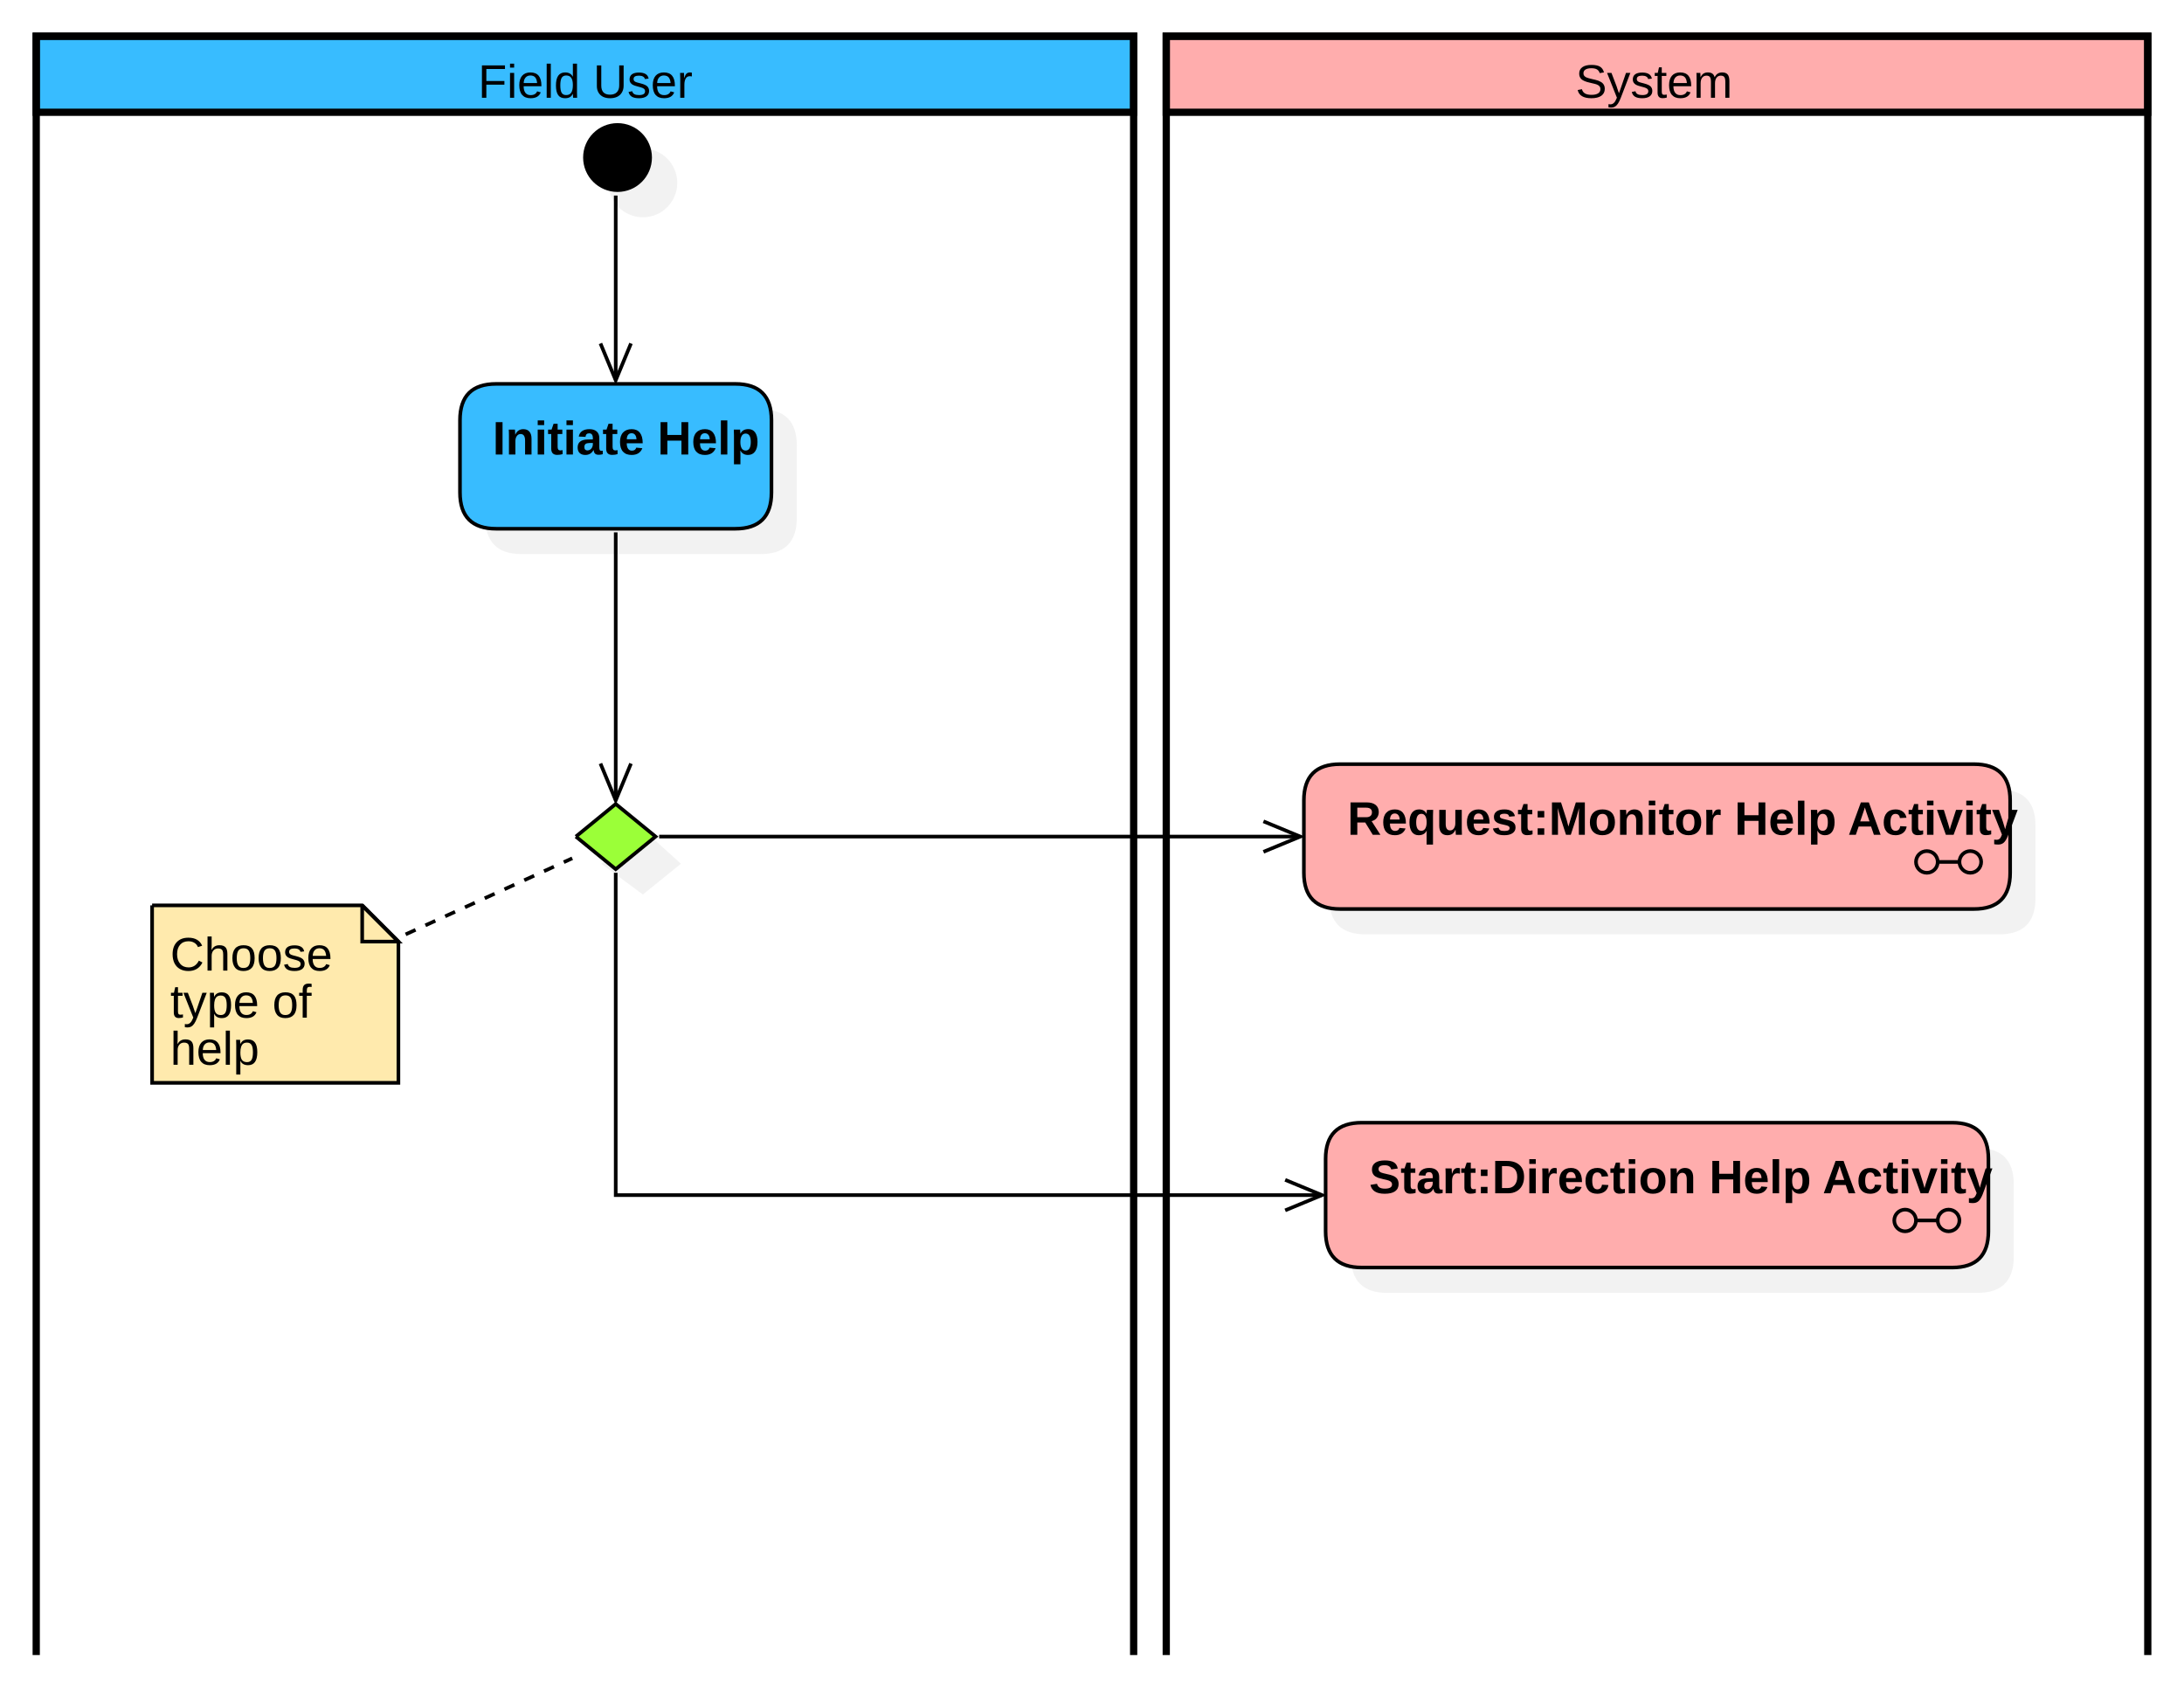
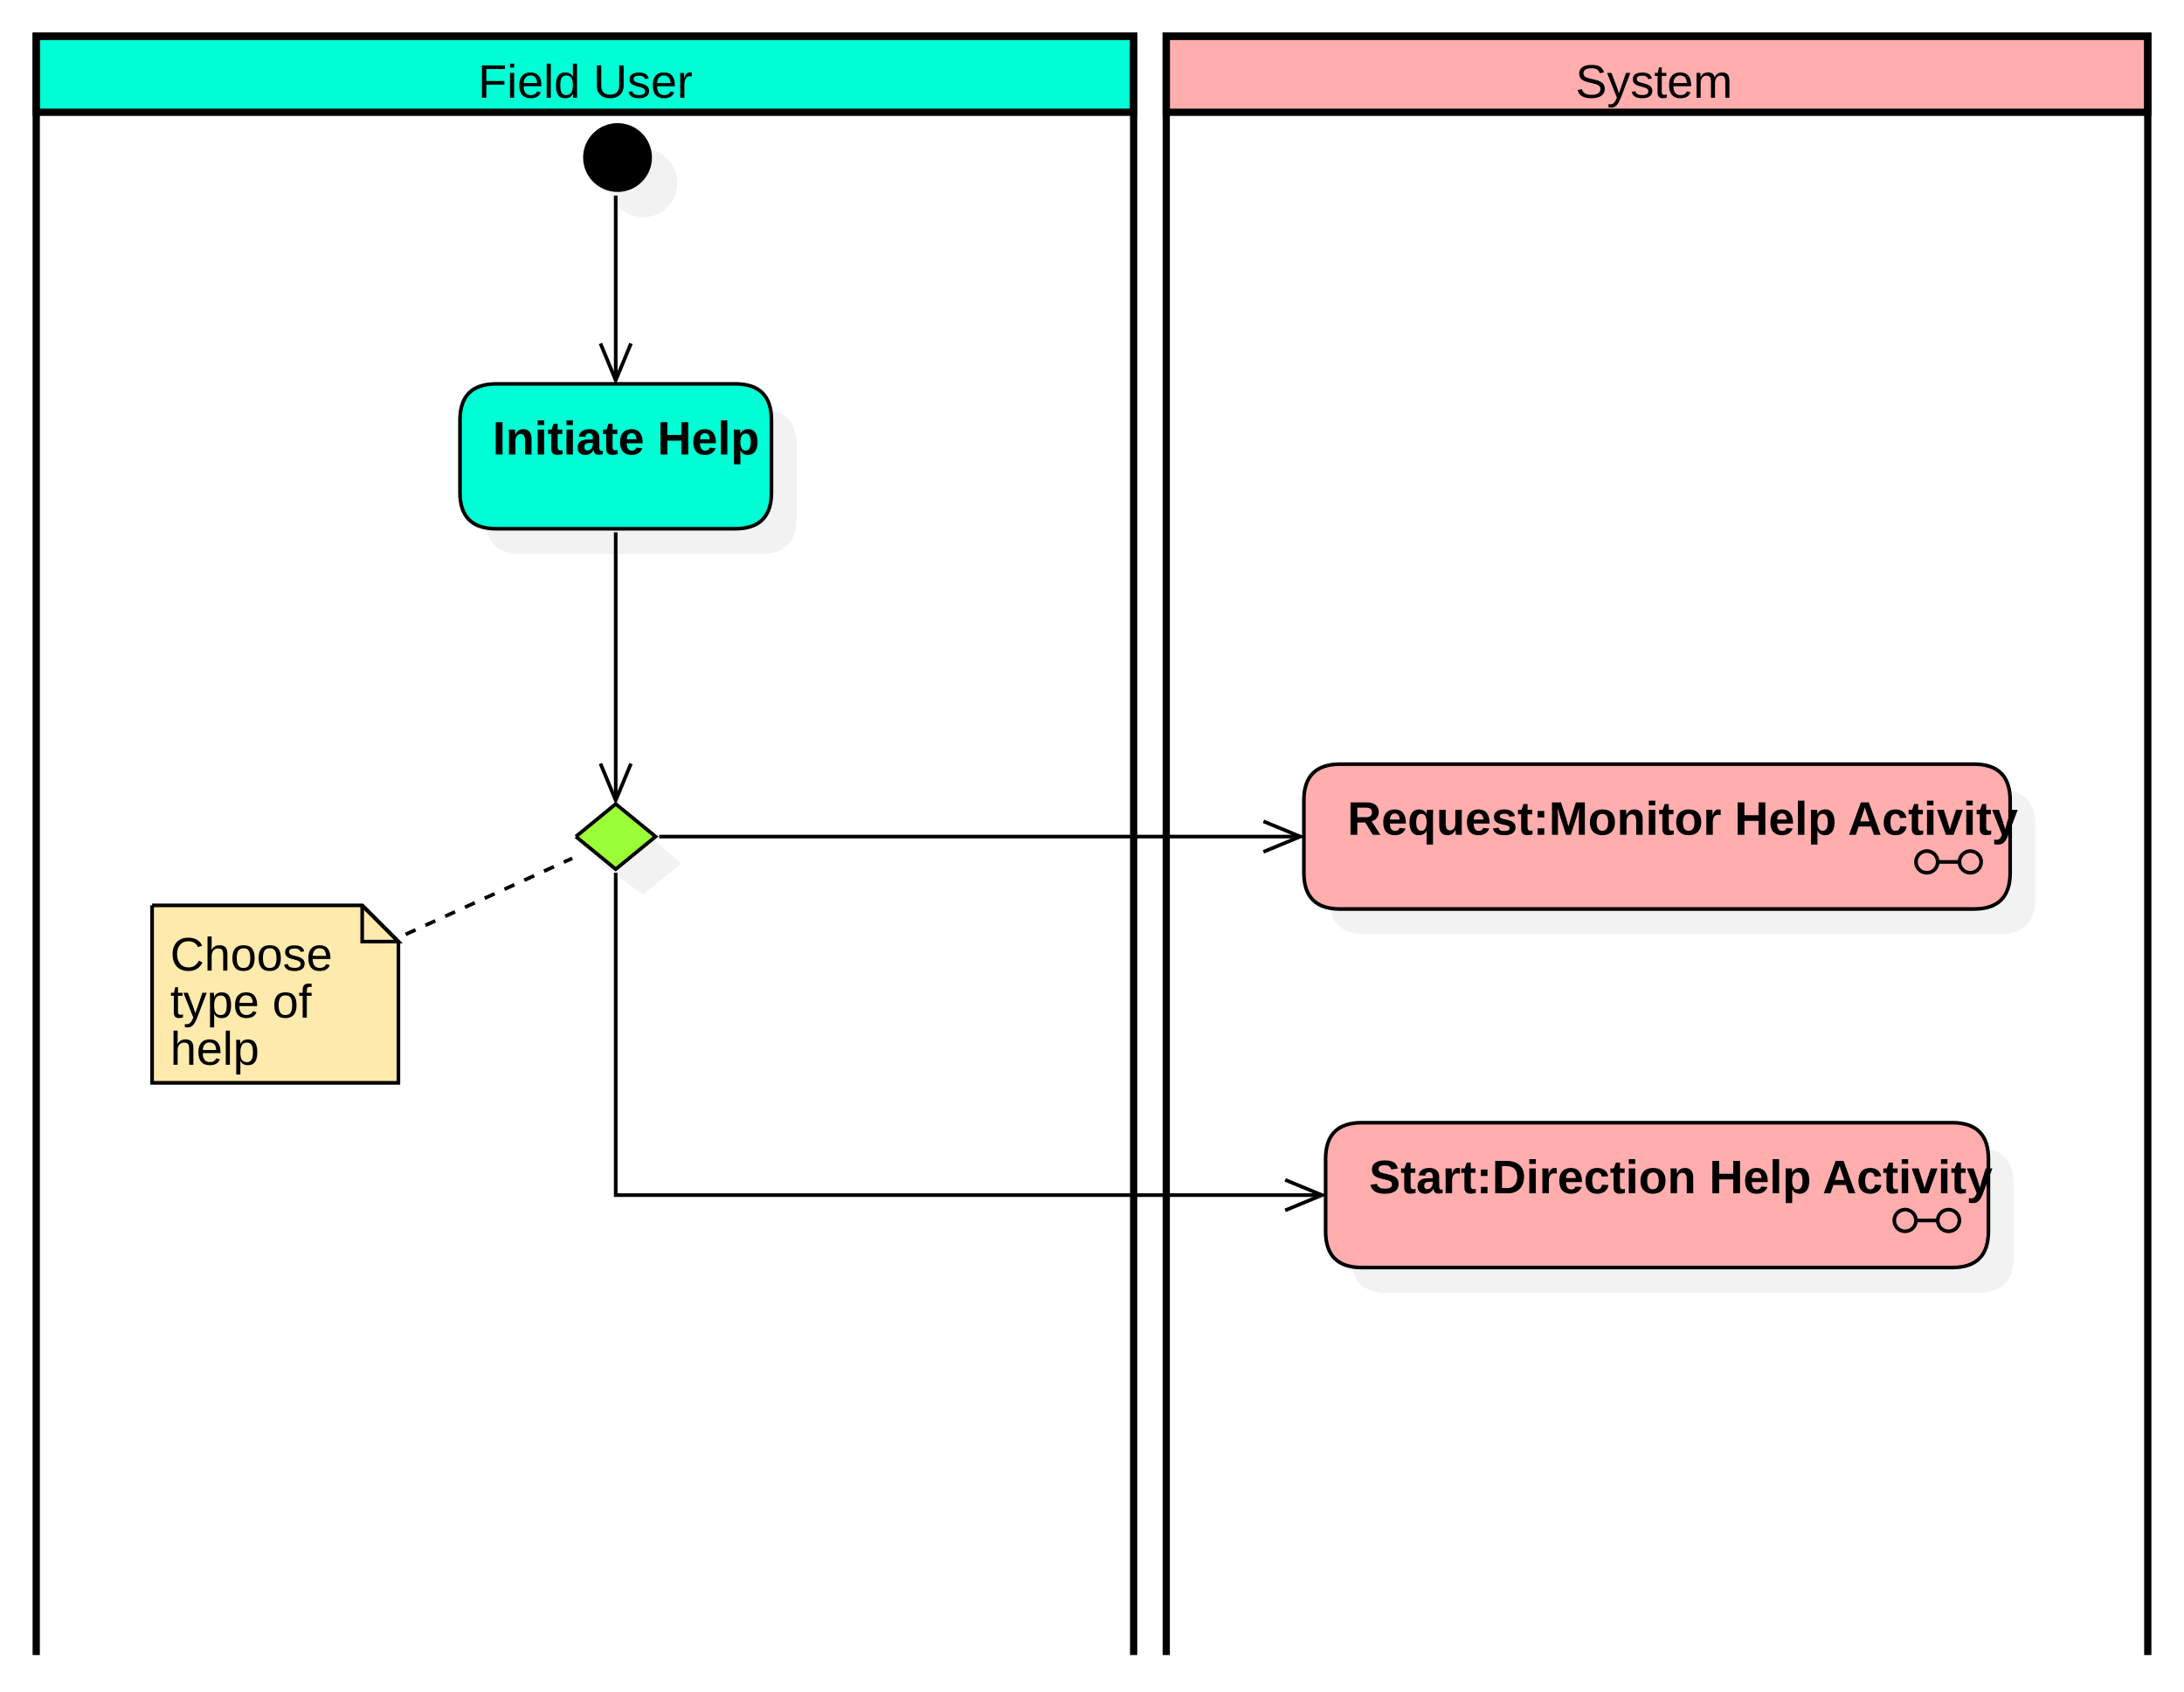
<svg xmlns="http://www.w3.org/2000/svg" version="1.1" width="603" height="467">
  <defs />
  <g>
    <g transform="translate(-86,-6) scale(1,1)">
-       <rect fill="#38bcff" stroke="none" x="96" y="16" width="303" height="21" />
+       <rect fill="#00ffd4" stroke="none" x="96" y="16" width="303" height="21" />
    </g>
    <g transform="translate(-86,-6) scale(1,1)">
      <path fill="none" stroke="#000000" d="M 96 16 L 399 16 L 399 37 L 96 37 L 96 16 Z Z" stroke-miterlimit="10" stroke-width="2" />
    </g>
    <g transform="translate(-86,-6) scale(1,1)">
      <path fill="none" stroke="#000000" d="M 96 463 L 96 16 L 399 16 L 399 463" stroke-miterlimit="10" stroke-width="2" />
    </g>
    <g transform="translate(-86,-6) scale(1,1)">
      <g>
        <path fill="none" stroke="none" />
        <text fill="#000000" stroke="none" font-family="Arial" font-size="13px" font-style="normal" font-weight="normal" text-decoration="none" x="218" y="33">Field User</text>
      </g>
    </g>
    <g transform="translate(-86,-6) scale(1,1)">
      <rect fill="#ffadad" stroke="none" x="408" y="16" width="271" height="21" />
    </g>
    <g transform="translate(-86,-6) scale(1,1)">
      <path fill="none" stroke="#000000" d="M 408 16 L 679 16 L 679 37 L 408 37 L 408 16 Z Z" stroke-miterlimit="10" stroke-width="2" />
    </g>
    <g transform="translate(-86,-6) scale(1,1)">
      <path fill="none" stroke="#000000" d="M 408 463 L 408 16 L 679 16 L 679 463" stroke-miterlimit="10" stroke-width="2" />
    </g>
    <g transform="translate(-86,-6) scale(1,1)">
      <g>
        <path fill="none" stroke="none" />
        <text fill="#000000" stroke="none" font-family="Arial" font-size="13px" font-style="normal" font-weight="normal" text-decoration="none" x="521" y="33">System</text>
      </g>
    </g>
    <g transform="translate(-86,-6) scale(1,1)">
      <path fill="#C0C0C0" stroke="none" d="M 254 56.5 C 254 51.253 258.253 47 263.5 47 C 268.747 47 273 51.253 273 56.5 C 273 61.747 268.747 66 263.5 66 C 258.253 66 254 61.747 254 56.5 Z" opacity="0.2" />
    </g>
    <g transform="translate(-86,-6) scale(1,1)">
      <path fill="#000000" stroke="none" d="M 247 49.5 C 247 44.253 251.253 40 256.5 40 C 261.747 40 266 44.253 266 49.5 C 266 54.747 261.747 59 256.5 59 C 251.253 59 247 54.747 247 49.5 Z" />
    </g>
    <g transform="translate(-86,-6) scale(1,1)">
      <path fill="#C0C0C0" stroke="none" d="M 230 119 L 296 119 Q 306 119 306 129 L 306 149 Q 306 159 296 159 L 230 159 Q 220 159 220 149 L 220 129 Q 220 119 230 119 Z" opacity="0.2" />
    </g>
    <g transform="translate(-86,-6) scale(1,1)">
-       <path fill="#38bcff" stroke="none" d="M 223 112 L 289 112 Q 299 112 299 122 L 299 142 Q 299 152 289 152 L 223 152 Q 213 152 213 142 L 213 122 Q 213 112 223 112 Z" />
+       <path fill="#00ffd4" stroke="none" d="M 223 112 L 289 112 Q 299 112 299 122 L 299 142 Q 299 152 289 152 L 223 152 Q 213 152 213 142 L 213 122 Q 213 112 223 112 Z" />
    </g>
    <g transform="translate(-86,-6) scale(1,1)">
      <path fill="none" stroke="#000000" d="M 223 112 L 289 112 Q 299 112 299 122 L 299 142 Q 299 152 289 152 L 223 152 Q 213 152 213 142 L 213 122 Q 213 112 223 112 Z" stroke-miterlimit="10" />
    </g>
    <g transform="translate(-86,-6) scale(1,1)">
      <g>
        <path fill="none" stroke="none" />
        <text fill="#000000" stroke="none" font-family="Arial" font-size="13px" font-style="normal" font-weight="bold" text-decoration="none" x="222" y="131.5">Initiate Help</text>
      </g>
    </g>
    <g transform="translate(-86,-6) scale(1,1)">
      <path fill="#C0C0C0" stroke="none" d="M 252 244.5 L 263.5 235 L 274 244.5 L 263.5 253 L 252 244.5" opacity="0.2" />
    </g>
    <g transform="translate(-86,-6) scale(1,1)">
      <path fill="#9bff38" stroke="none" d="M 245 237 L 256 228 L 267 237 L 256 246 L 245 237" />
    </g>
    <g transform="translate(-86,-6) scale(1,1)">
      <path fill="none" stroke="#000000" d="M 245 237 L 256 228 L 267 237 L 256 246 L 245 237 L 245 237" stroke-miterlimit="10" />
    </g>
    <g transform="translate(-86,-6) scale(1,1)">
      <path fill="#C0C0C0" stroke="none" d="M 469 323 L 632 323 Q 642 323 642 333 L 642 353 Q 642 363 632 363 L 469 363 Q 459 363 459 353 L 459 333 Q 459 323 469 323 Z" opacity="0.2" />
    </g>
    <g transform="translate(-86,-6) scale(1,1)">
      <path fill="#ffadad" stroke="none" d="M 462 316 L 625 316 Q 635 316 635 326 L 635 346 Q 635 356 625 356 L 462 356 Q 452 356 452 346 L 452 326 Q 452 316 462 316 Z" />
    </g>
    <g transform="translate(-86,-6) scale(1,1)">
      <path fill="none" stroke="#000000" d="M 462 316 L 625 316 Q 635 316 635 326 L 635 346 Q 635 356 625 356 L 462 356 Q 452 356 452 346 L 452 326 Q 452 316 462 316 Z" stroke-miterlimit="10" />
    </g>
    <g transform="translate(-86,-6) scale(1,1)">
      <path fill="none" stroke="#000000" d="M 609 343 C 609 341.343 610.343 340 612 340 C 613.657 340 615 341.343 615 343 C 615 344.657 613.657 346 612 346 C 610.343 346 609 344.657 609 343 Z" stroke-miterlimit="10" />
    </g>
    <g transform="translate(-86,-6) scale(1,1)">
      <path fill="none" stroke="#000000" d="M 615 343 L 621 343" stroke-miterlimit="10" />
    </g>
    <g transform="translate(-86,-6) scale(1,1)">
      <path fill="none" stroke="#000000" d="M 621 343 C 621 341.343 622.343 340 624 340 C 625.657 340 627 341.343 627 343 C 627 344.657 625.657 346 624 346 C 622.343 346 621 344.657 621 343 Z" stroke-miterlimit="10" />
    </g>
    <g transform="translate(-86,-6) scale(1,1)">
      <g>
        <path fill="none" stroke="none" />
        <text fill="#000000" stroke="none" font-family="Arial" font-size="13px" font-style="normal" font-weight="bold" text-decoration="none" x="464" y="335.5">Start:Direction Help Activity</text>
      </g>
    </g>
    <g transform="translate(-86,-6) scale(1,1)">
      <path fill="#C0C0C0" stroke="none" d="M 463 224 L 638 224 Q 648 224 648 234 L 648 254 Q 648 264 638 264 L 463 264 Q 453 264 453 254 L 453 234 Q 453 224 463 224 Z" opacity="0.2" />
    </g>
    <g transform="translate(-86,-6) scale(1,1)">
      <path fill="#ffadad" stroke="none" d="M 456 217 L 631 217 Q 641 217 641 227 L 641 247 Q 641 257 631 257 L 456 257 Q 446 257 446 247 L 446 227 Q 446 217 456 217 Z" />
    </g>
    <g transform="translate(-86,-6) scale(1,1)">
      <path fill="none" stroke="#000000" d="M 456 217 L 631 217 Q 641 217 641 227 L 641 247 Q 641 257 631 257 L 456 257 Q 446 257 446 247 L 446 227 Q 446 217 456 217 Z" stroke-miterlimit="10" />
    </g>
    <g transform="translate(-86,-6) scale(1,1)">
      <path fill="none" stroke="#000000" d="M 615 244 C 615 242.343 616.343 241 618 241 C 619.657 241 621 242.343 621 244 C 621 245.657 619.657 247 618 247 C 616.343 247 615 245.657 615 244 Z" stroke-miterlimit="10" />
    </g>
    <g transform="translate(-86,-6) scale(1,1)">
      <path fill="none" stroke="#000000" d="M 621 244 L 627 244" stroke-miterlimit="10" />
    </g>
    <g transform="translate(-86,-6) scale(1,1)">
      <path fill="none" stroke="#000000" d="M 627 244 C 627 242.343 628.343 241 630 241 C 631.657 241 633 242.343 633 244 C 633 245.657 631.657 247 630 247 C 628.343 247 627 245.657 627 244 Z" stroke-miterlimit="10" />
    </g>
    <g transform="translate(-86,-6) scale(1,1)">
      <g>
        <path fill="none" stroke="none" />
        <text fill="#000000" stroke="none" font-family="Arial" font-size="13px" font-style="normal" font-weight="bold" text-decoration="none" x="458" y="236.5">Request:Monitor Help Activity</text>
      </g>
    </g>
    <g transform="translate(-86,-6) scale(1,1)">
      <path fill="none" stroke="#000000" d="M 256 60 L 256 111" stroke-miterlimit="10" />
    </g>
    <g transform="translate(-86,-6) scale(1,1)">
      <path fill="none" stroke="#000000" d="M 251.79 100.837 L 256 111 L 260.21 100.837" stroke-miterlimit="10" />
    </g>
    <g transform="translate(-86,-6) scale(1,1)">
      <path fill="none" stroke="#000000" d="M 256 153 L 256 227" stroke-miterlimit="10" />
    </g>
    <g transform="translate(-86,-6) scale(1,1)">
      <path fill="none" stroke="#000000" d="M 251.79 216.837 L 256 227 L 260.21 216.837" stroke-miterlimit="10" />
    </g>
    <g transform="translate(-86,-6) scale(1,1)">
      <path fill="none" stroke="#000000" d="M 256 247 L 256 336 L 451 336" stroke-miterlimit="10" />
    </g>
    <g transform="translate(-86,-6) scale(1,1)">
      <path fill="none" stroke="#000000" d="M 440.837 340.21 L 451 336 L 440.837 331.79" stroke-miterlimit="10" />
    </g>
    <g transform="translate(-86,-6) scale(1,1)">
      <path fill="none" stroke="#000000" d="M 268 237 L 445 237" stroke-miterlimit="10" />
    </g>
    <g transform="translate(-86,-6) scale(1,1)">
      <path fill="none" stroke="#000000" d="M 434.837 241.21 L 445 237 L 434.837 232.79" stroke-miterlimit="10" />
    </g>
    <g transform="translate(-86,-6) scale(1,1)">
      <path fill="#ffeaad" stroke="none" d="M 128 256 L 186 256 L 196 266 L 196 305 L 128 305 L 128 256" />
    </g>
    <g transform="translate(-86,-6) scale(1,1)">
      <path fill="none" stroke="#000000" d="M 128 256 L 186 256 L 196 266 L 196 305 L 128 305 L 128 256 L 128 256" stroke-miterlimit="10" />
    </g>
    <g transform="translate(-86,-6) scale(1,1)">
      <path fill="none" stroke="#000000" d="M 186 256 L 186 266 L 196 266 L 186 256" stroke-miterlimit="10" />
    </g>
    <g transform="translate(-86,-6) scale(1,1)">
      <g>
        <path fill="none" stroke="none" />
        <text fill="#000000" stroke="none" font-family="Arial" font-size="13px" font-style="normal" font-weight="normal" text-decoration="none" x="133" y="274">Choose</text>
        <text fill="#000000" stroke="none" font-family="Arial" font-size="13px" font-style="normal" font-weight="normal" text-decoration="none" x="133" y="287">type of</text>
        <text fill="#000000" stroke="none" font-family="Arial" font-size="13px" font-style="normal" font-weight="normal" text-decoration="none" x="133" y="300">help</text>
      </g>
    </g>
    <g transform="translate(-86,-6) scale(1,1)">
      <path fill="none" stroke="#000000" d="M 198 264 L 244 243" stroke-miterlimit="10" stroke-dasharray="3" />
    </g>
  </g>
</svg>
